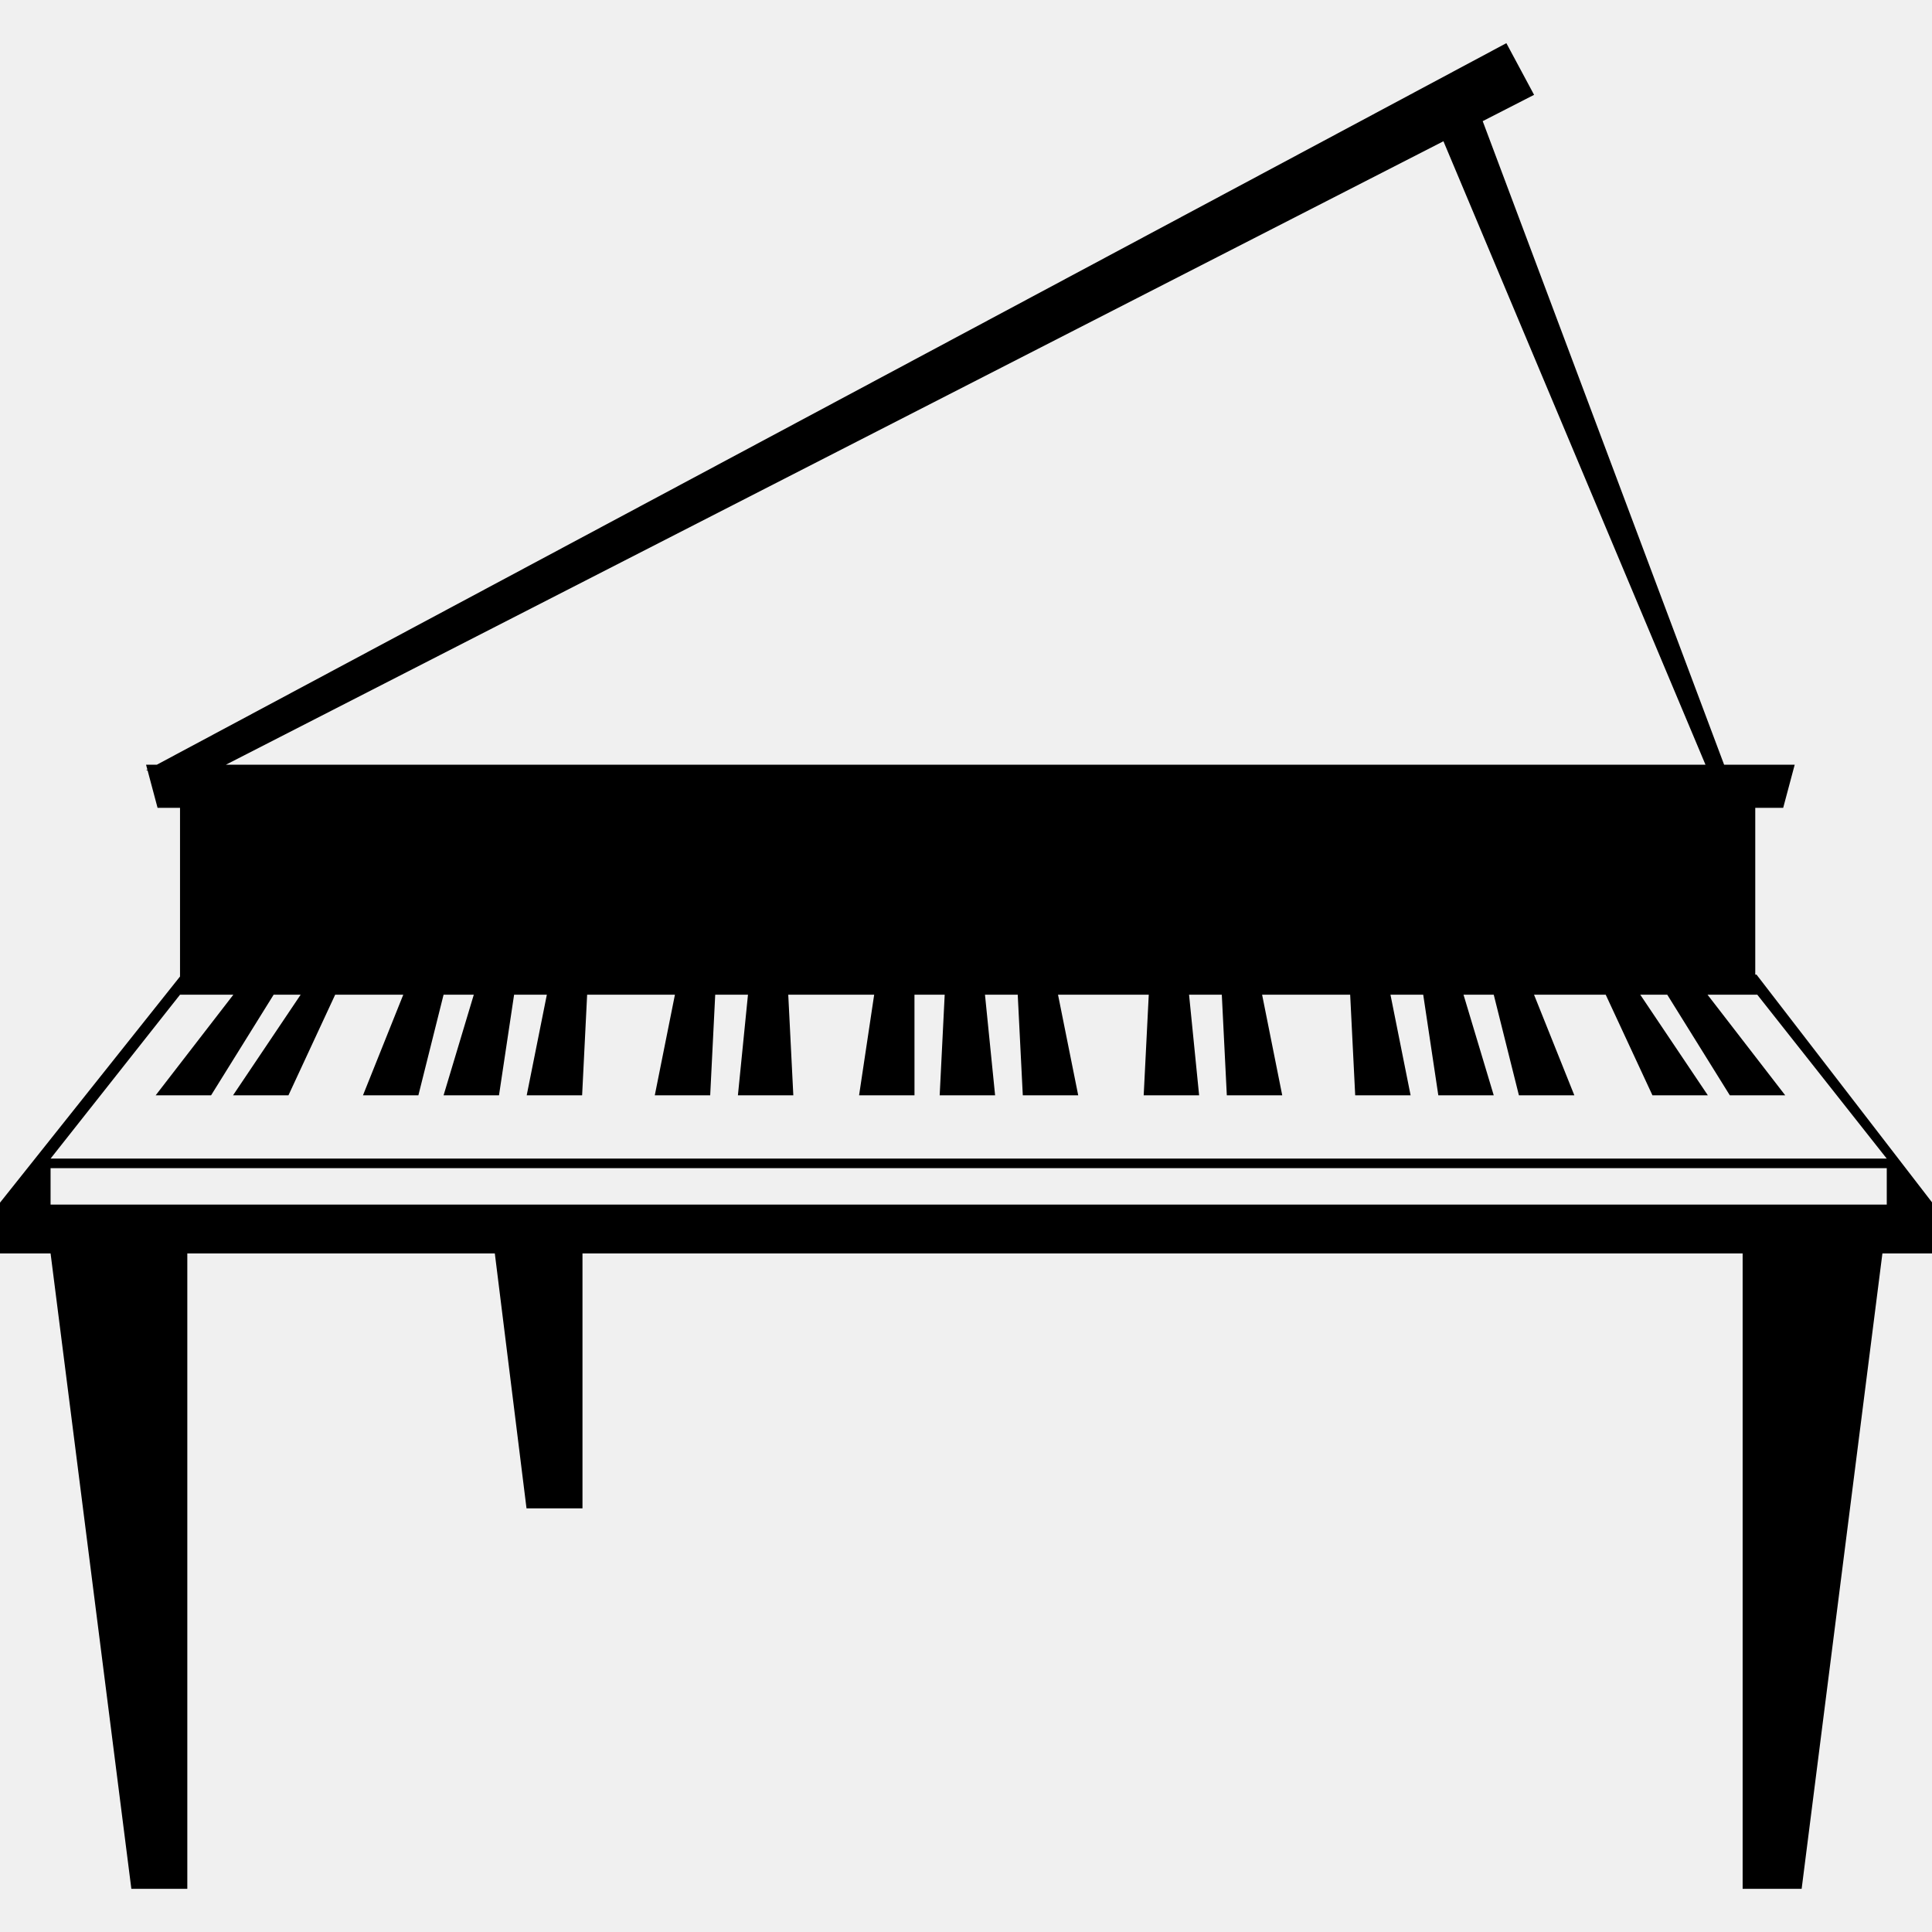
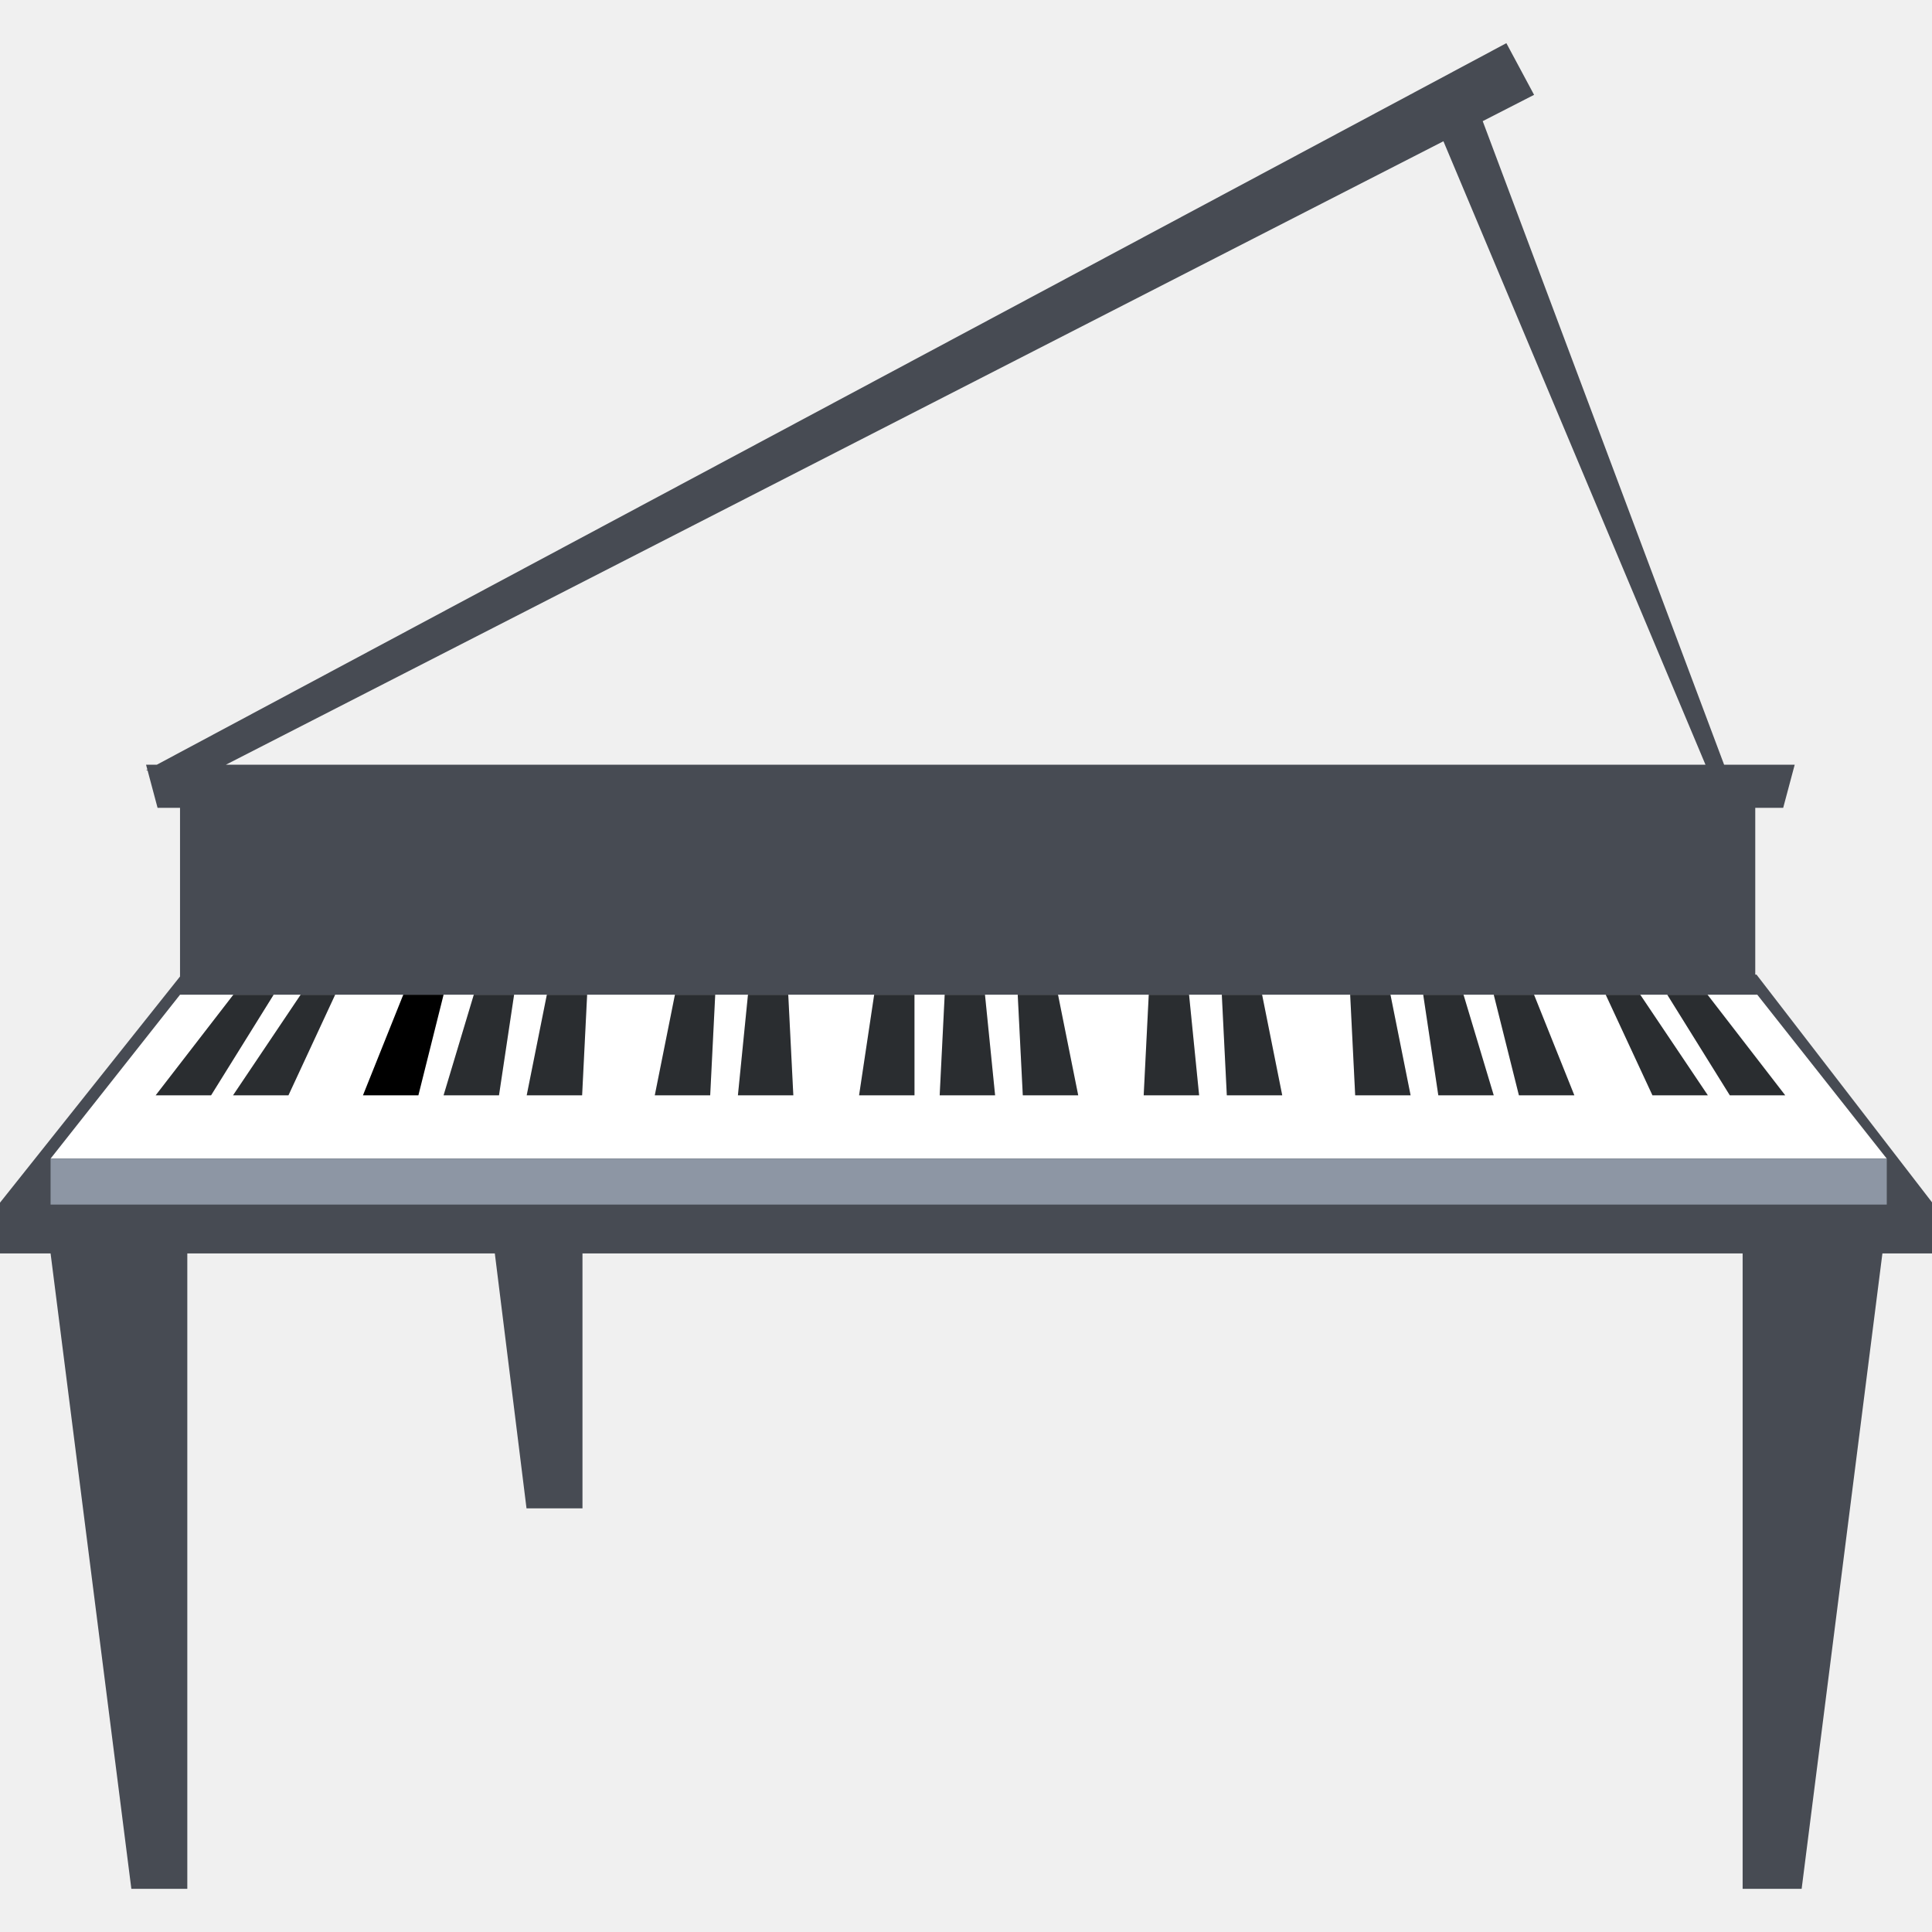
<svg xmlns="http://www.w3.org/2000/svg" version="1.1" id="Layer_1" x="0px" y="0px" width="250px" height="250px" viewBox="0 0 250 250" enable-background="new 0 0 250 250" xml:space="preserve">
-   <path d="M250.179,155.812l-22.889-29.701h-0.16v-21.577h3.614l1.49-5.581h-9.134l-31.239-83.277l6.648-3.404l-3.586-6.687  L20.292,98.954H18.9l0.174,0.652L18.9,99.698h0.199l1.291,4.836h2.905v21.825L-0.15,155.812l-0.073,6.382h6.768l10.452,82.219h7.241  v-82.219h39.792l4.101,32.988h7.242v-32.988h150.124v82.22h7.635l10.451-82.22h6.643L250.179,155.812z M186.78,18.278l33.909,80.675  H29.23L186.78,18.278z M244.147,155.872H6.544v-4.712h237.603V155.872z M6.544,149.921l16.75-21.206h6.901l-10.054,13.021h7.171  l8.097-13.021h3.494l-8.75,13.021h7.171l6.047-13.021h8.812l-5.216,13.021h7.171l3.26-13.021h3.911l-3.911,13.021h7.171  l1.955-13.021h4.237l-2.606,13.021h7.171l0.649-13.021h11.36l-2.606,13.021h7.17l0.65-13.021h4.238l-1.302,13.021h7.171  l-0.656-13.021h11.118l-1.954,13.021h7.171l-0.003-13.021h3.911l-0.649,13.021h7.172l-1.31-13.021h4.238l0.656,13.021h7.171  l-2.613-13.021h11.741l-0.656,13.021h7.173l-1.302-13.021h4.237l0.649,13.021h7.171l-2.605-13.021h11.396l0.65,13.021h7.17  l-2.606-13.021h4.238l1.954,13.021h7.172l-3.912-13.021h3.912l3.258,13.021h7.172l-5.216-13.021h9.275l6.048,13.021h7.17  l-8.748-13.021h3.493l8.097,13.021h7.17l-10.054-13.021h6.438l16.75,21.206H6.544z" />
+   <g>
+     <polygon fill="none" points="186.779,18.278 29.23,98.953 220.689,98.953  " />
+     <polygon fill="#FFFFFF" points="220.955,128.715 231.009,141.736 223.839,141.736 215.742,128.715 212.249,128.715    220.997,141.736 213.827,141.736 207.779,128.715 198.504,128.715 203.721,141.736 196.548,141.736 193.29,128.715    189.378,128.715 193.29,141.736 186.118,141.736 184.164,128.715 179.926,128.715 182.532,141.736 175.361,141.736    174.712,128.715 163.316,128.715 165.921,141.736 158.75,141.736 158.102,128.715 153.863,128.715 155.166,141.736    147.993,141.736 148.648,128.715 136.908,128.715 139.521,141.736 132.35,141.736 131.693,128.715 127.456,128.715    128.766,141.736 121.594,141.736 122.243,128.715 118.332,128.715 118.335,141.736 111.164,141.736 113.118,128.715 102,128.715    102.656,141.736 95.485,141.736 96.787,128.715 92.549,128.715 91.899,141.736 84.729,141.736 87.335,128.715 75.975,128.715    75.326,141.736 68.155,141.736 70.761,128.715 66.524,128.715 64.569,141.736 57.398,141.736 61.309,128.715 57.398,128.715    54.138,141.736 46.967,141.736 52.183,128.715 43.371,128.715 37.324,141.736 30.153,141.736 38.903,128.715 35.409,128.715    27.312,141.736 20.141,141.736 30.195,128.715 23.294,128.715 6.544,149.921 244.143,149.921 227.393,128.715  " />
+     <path fill="#474B53" d="M250.18,155.812l-22.89-29.701h-0.16v-21.577h3.614l1.49-5.581H223.1l-31.238-83.277l6.647-3.404   l-3.586-6.687L20.292,98.954H18.9l0.174,0.652L18.9,99.698h0.199l1.291,4.836h2.905v21.825L-0.15,155.812l-0.073,6.381h6.768   l10.452,82.22h7.241v-82.22H64.03l4.101,32.988h7.242v-32.988h150.124v82.221h7.635l10.451-82.221h6.644L250.18,155.812z    M186.779,18.278l33.91,80.675H29.23L186.779,18.278z M244.143,149.921H6.544l16.75-21.206h6.901h5.214h3.494h4.468h8.812h5.215   h3.911h5.215h4.237h5.214h11.36h5.214h4.238H102h11.118h5.214h3.911h5.213h4.237h5.215h11.74h5.215h4.238h5.215h11.396h5.214h4.238   h5.214h3.912h5.214h9.275h4.47h3.493h5.213h6.438l16.754,21.206H244.143z" />
+     <polygon fill="#2A2D30" points="182.532,141.736 179.926,128.715 174.712,128.715 175.361,141.736  " />
+     <polygon fill="#2A2D30" points="165.921,141.736 163.316,128.715 158.102,128.715 158.75,141.736  " />
+     <polygon fill="#2A2D30" points="128.766,141.736 127.456,128.715 122.243,128.715 121.594,141.736  " />
+     <polygon fill="#2A2D30" points="139.521,141.736 136.908,128.715 131.693,128.715 132.35,141.736  " />
+     <polygon fill="#2A2D30" points="193.29,141.736 189.378,128.715 184.164,128.715 186.118,141.736  " />
+     <polygon fill="#2A2D30" points="220.997,141.736 212.249,128.715 207.779,128.715 213.827,141.736  " />
+     <polygon fill="#2A2D30" points="231.009,141.736 220.955,128.715 215.742,128.715 223.839,141.736  " />
+     <polygon fill="#2A2D30" points="203.721,141.736 198.504,128.715 193.29,128.715 196.548,141.736  " />
+     <polygon fill="#2A2D30" points="155.166,141.736 153.863,128.715 148.648,128.715 147.993,141.736  " />
+     <polygon fill="#2A2D30" points="27.312,141.736 35.409,128.715 30.195,128.715 20.141,141.736  " />
+     <polygon points="54.138,141.736 57.398,128.715 52.183,128.715 46.967,141.736  " />
+     <polygon fill="#2A2D30" points="37.324,141.736 43.371,128.715 38.903,128.715 30.153,141.736  " />
+     <polygon points="244.143,149.921 244.146,149.921 227.393,128.715  " />
+     <polygon fill="#2A2D30" points="75.326,141.736 75.975,128.715 70.761,128.715 68.155,141.736  " />
+     <polygon fill="#2A2D30" points="91.899,141.736 92.549,128.715 87.335,128.715 84.729,141.736  " />
+     <polygon fill="#2A2D30" points="64.569,141.736 66.524,128.715 61.309,128.715 57.398,141.736  " />
+     <polygon fill="#2A2D30" points="102.656,141.736 102,128.715 96.787,128.715 95.485,141.736  " />
+     <polygon fill="#2A2D30" points="118.335,141.736 118.332,128.715 113.118,128.715 111.164,141.736  " />
+   </g>
+   <rect x="6.544" y="149.921" fill="#8D96A4" width="237.603" height="5.951" />
</svg>
